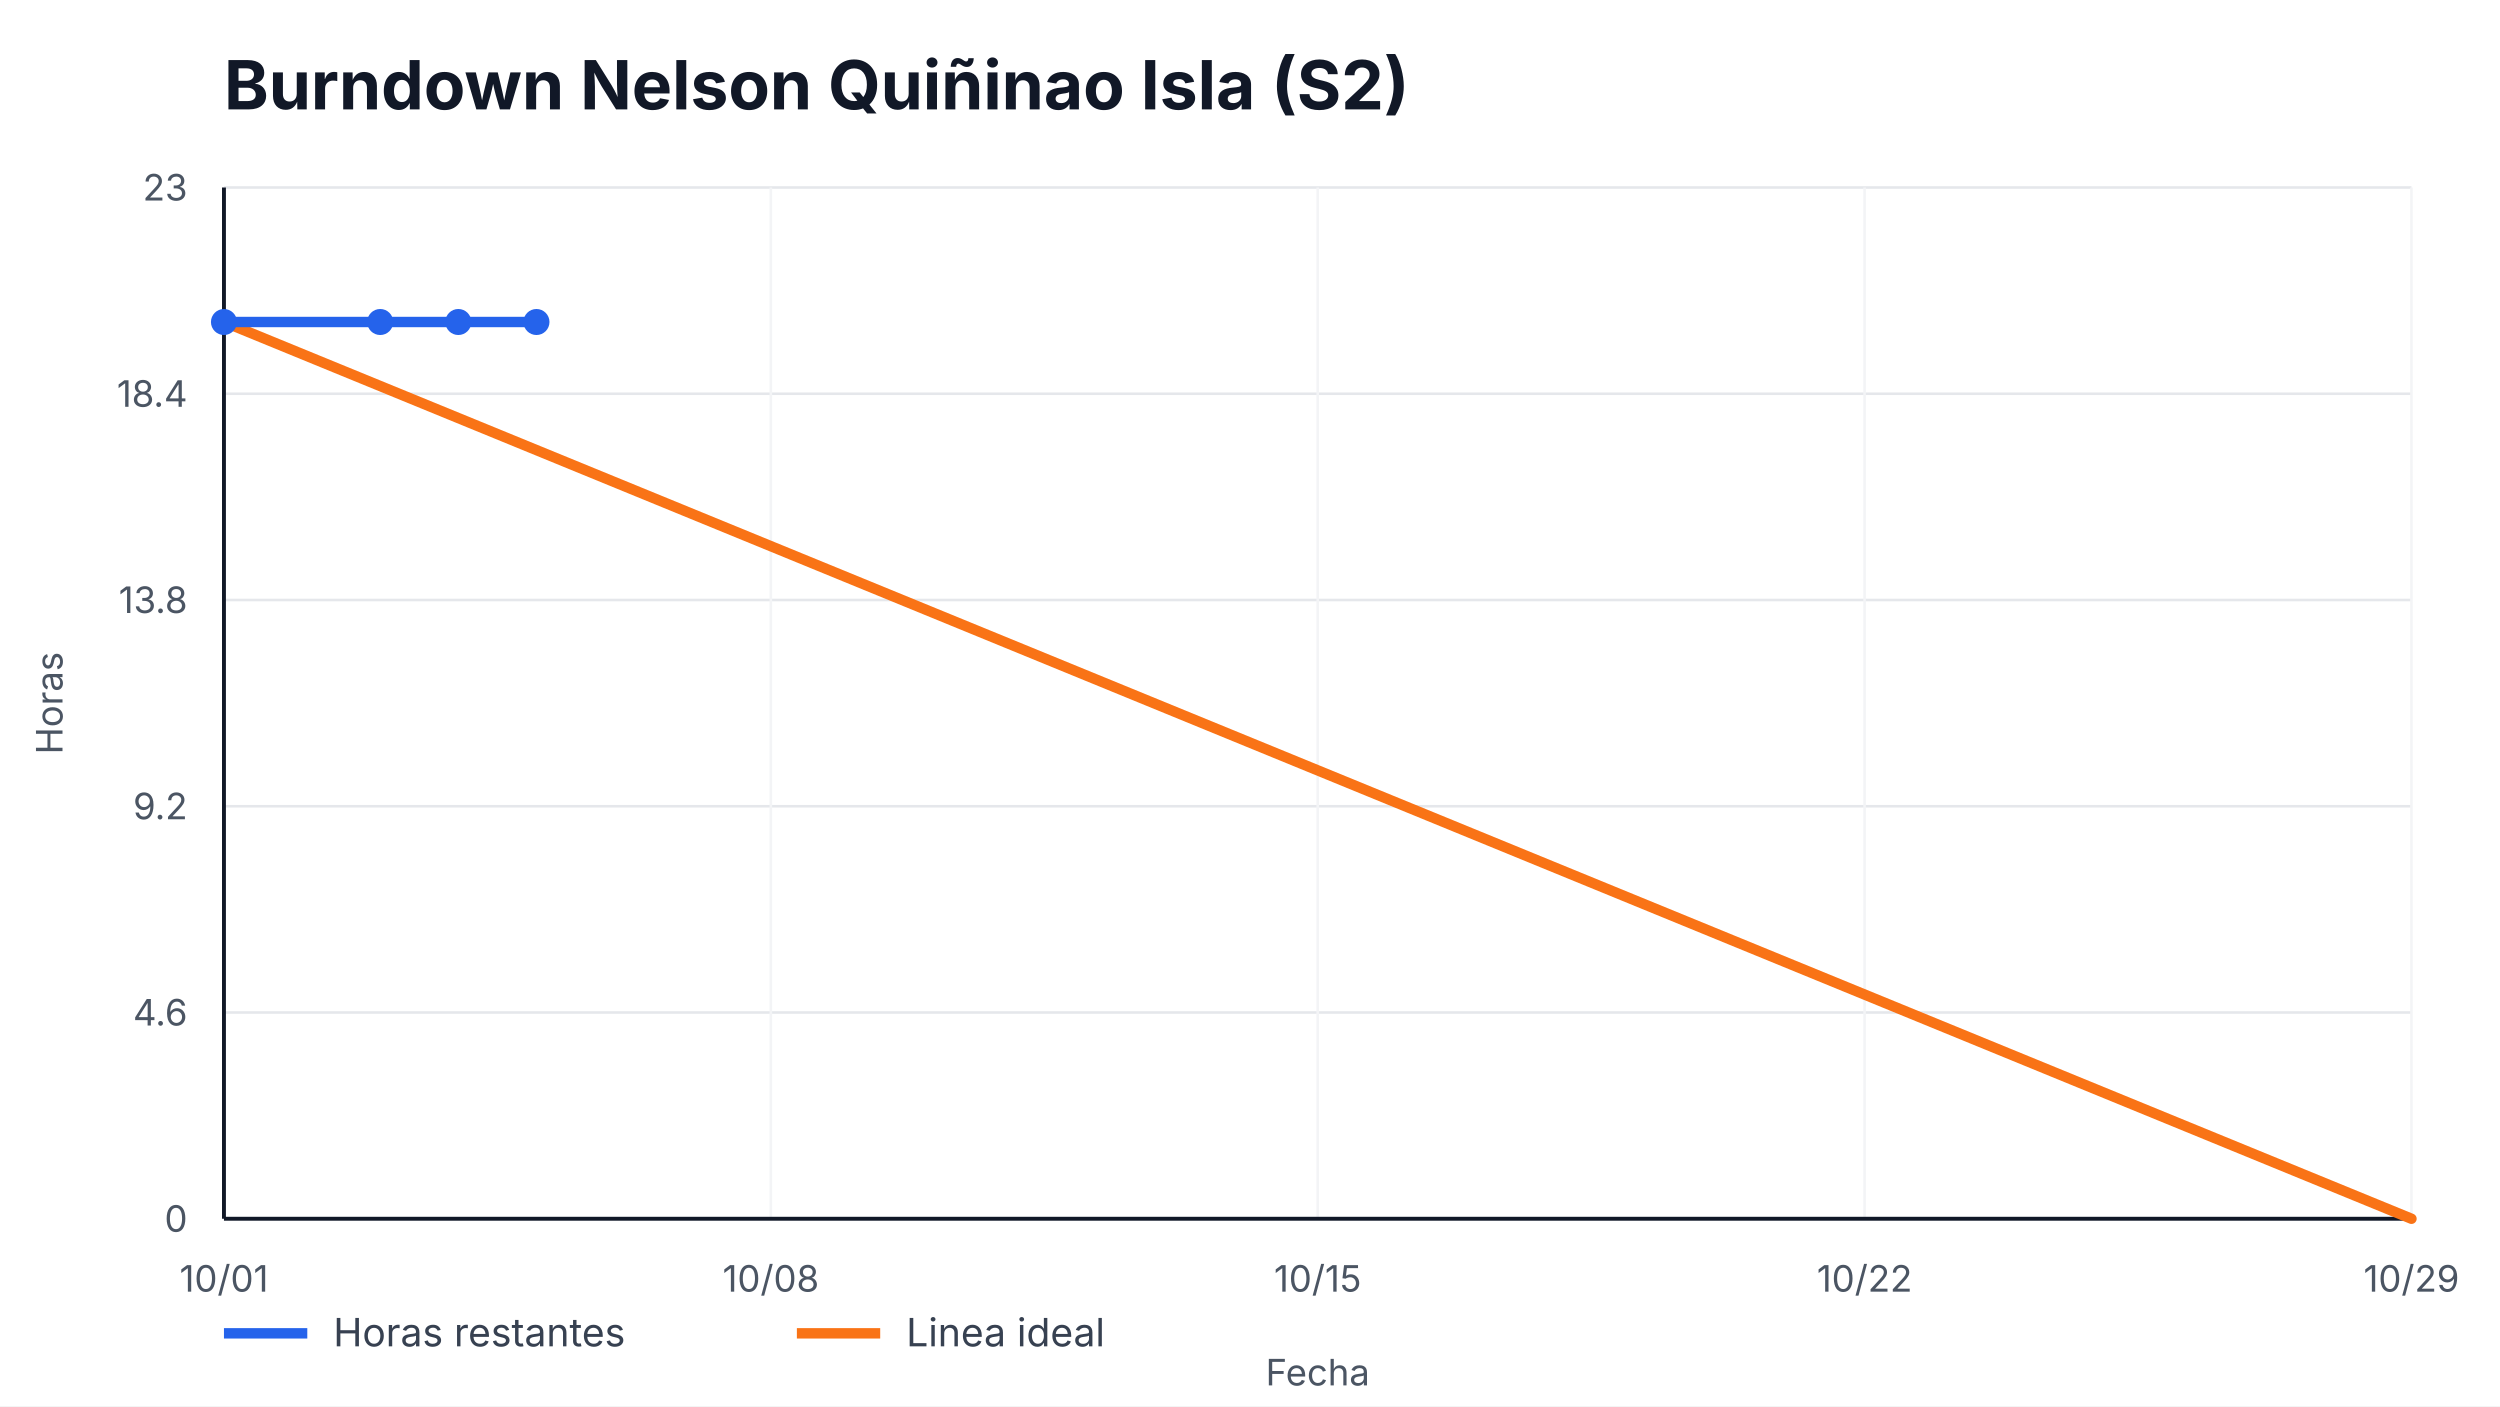
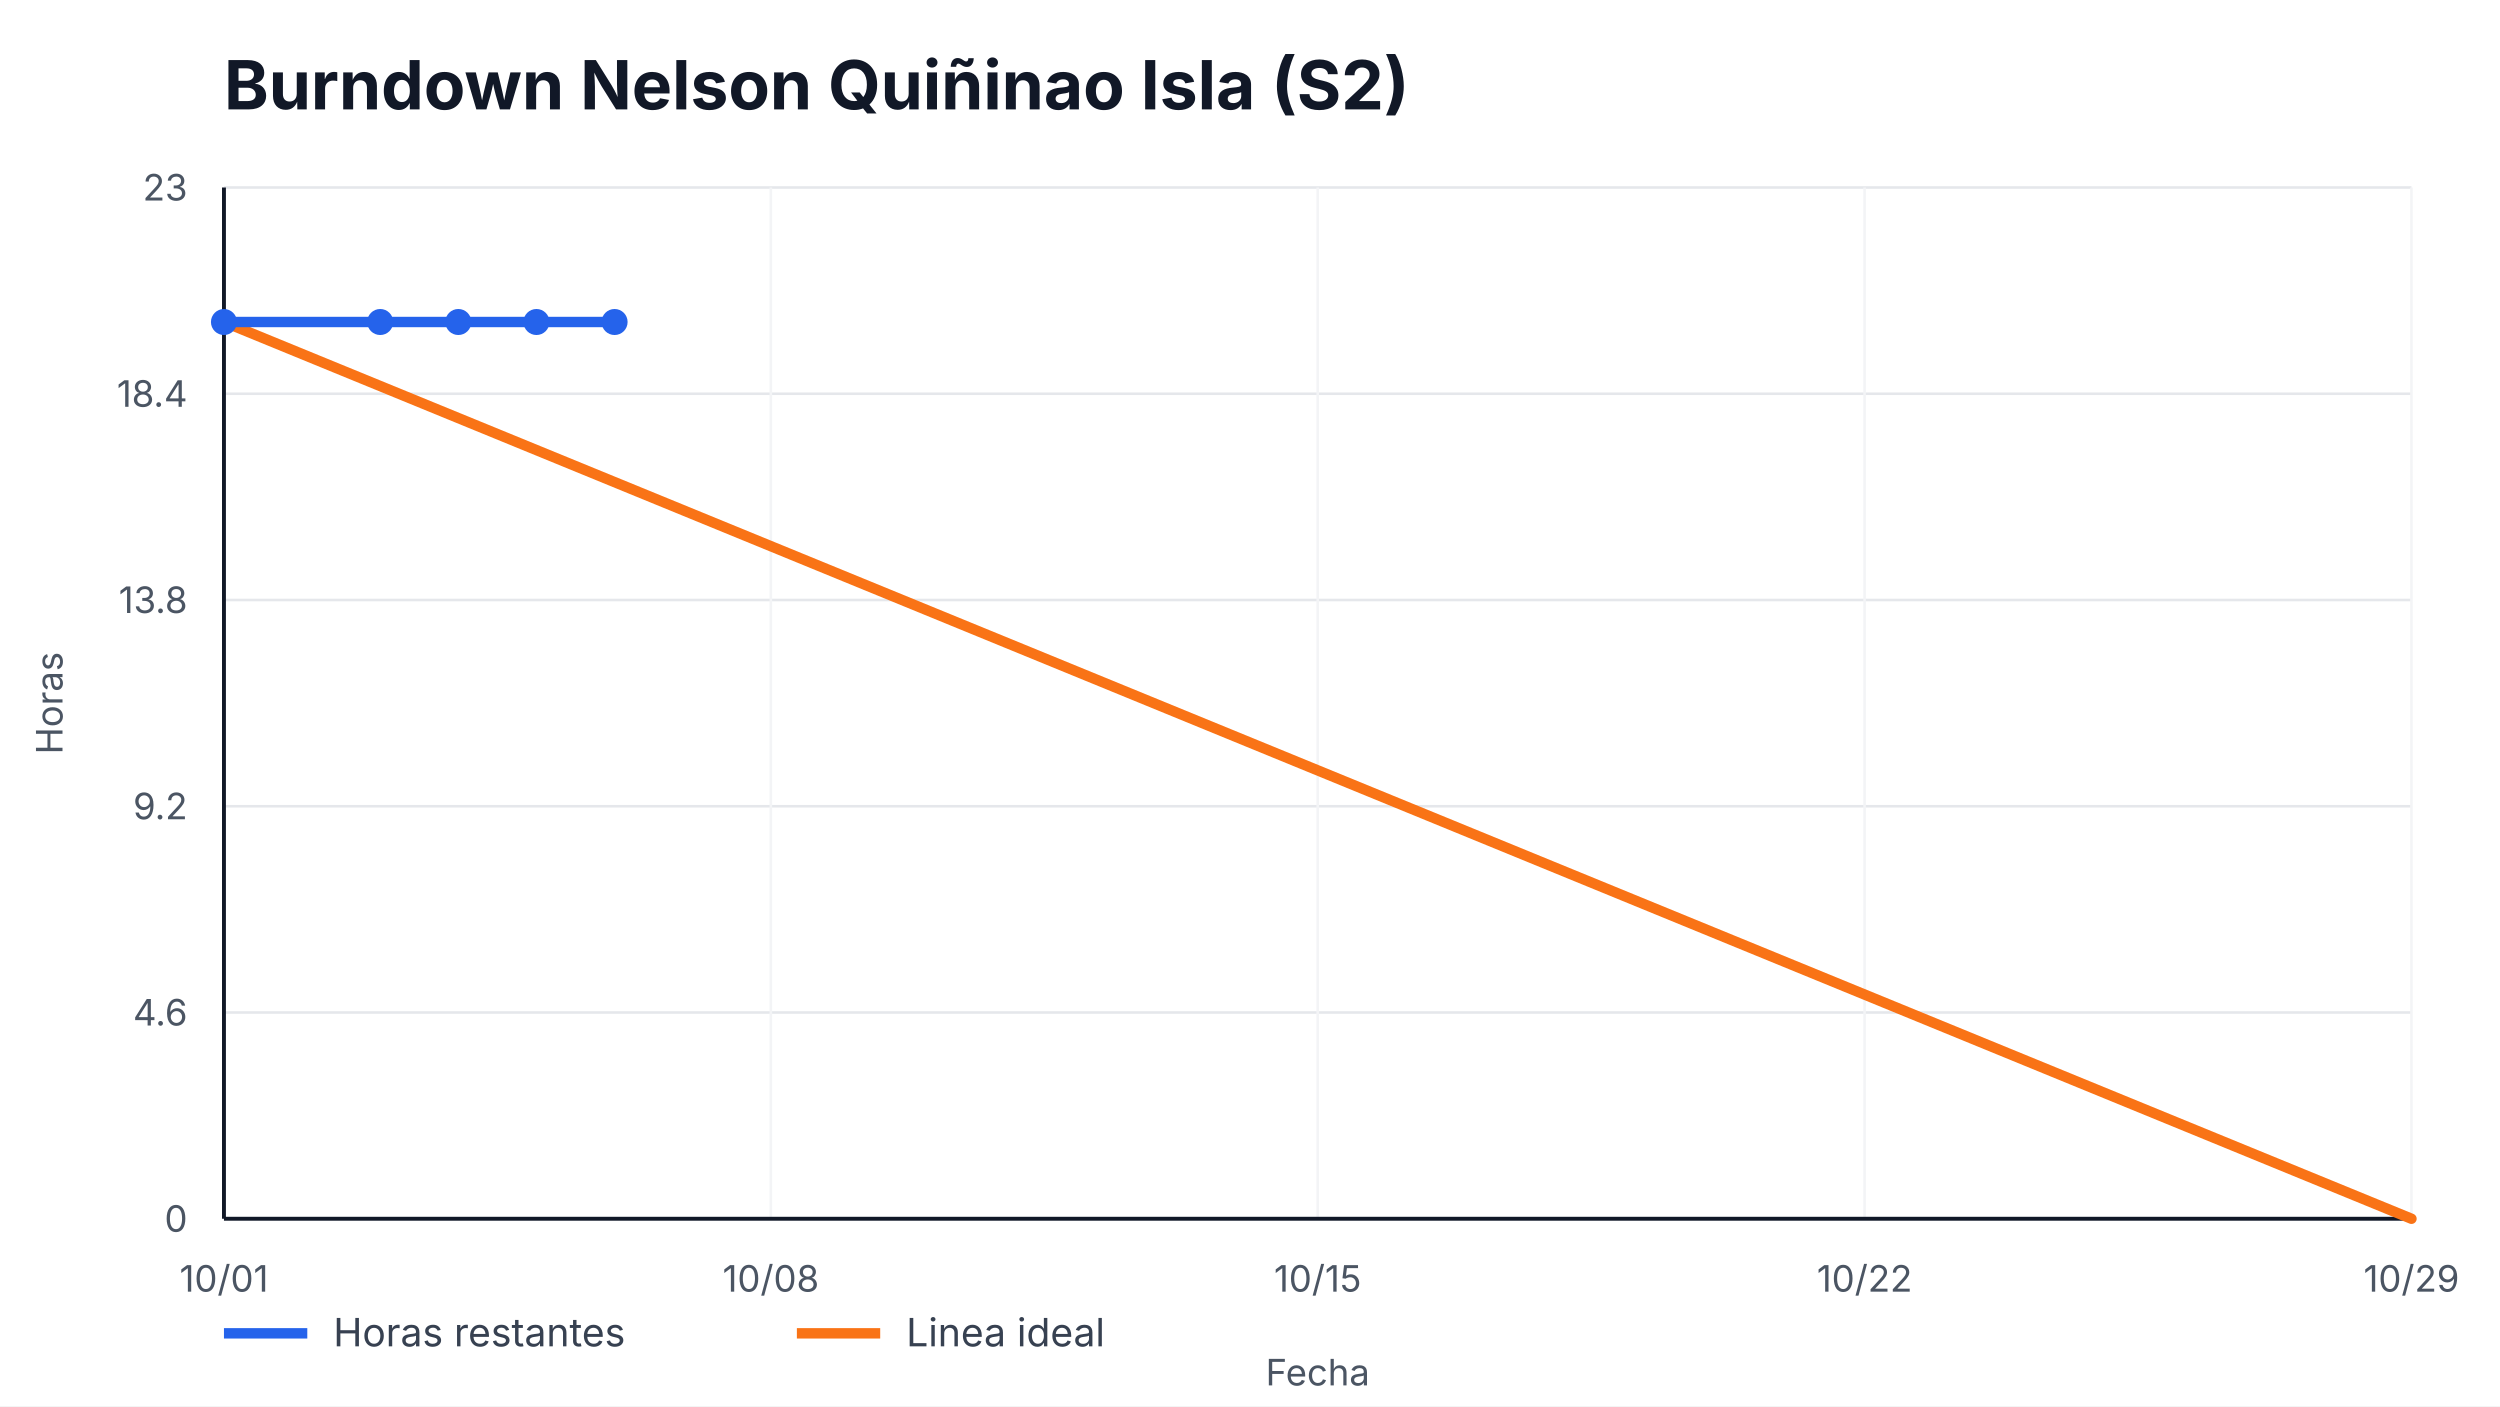
<svg xmlns="http://www.w3.org/2000/svg" width="960" height="540" viewBox="0 0 960 540" role="img" aria-label="Burndown Nelson Quiñinao Isla (S2)">
  <style>
    text { font-family: -apple-system, BlinkMacSystemFont, "Segoe UI", sans-serif; fill: #111827; }
    .title { font-size: 26px; font-weight: 700; }
    .axis { font-size: 14px; fill: #4b5563; }
    .legend { font-size: 15px; fill: #374151; }
    .overrun { font-size: 14px; font-weight: 700; fill: #b91c1c; }
  </style>
  <rect width="100%" height="100%" fill="#ffffff" />
  <text x="86" y="42" class="title">Burndown Nelson Quiñinao Isla (S2)</text>
  <g>
    <line x1="86" y1="468.00" x2="926" y2="468.00" stroke="#e5e7eb" />
    <line x1="86" y1="388.80" x2="926" y2="388.80" stroke="#e5e7eb" />
    <line x1="86" y1="309.60" x2="926" y2="309.60" stroke="#e5e7eb" />
    <line x1="86" y1="230.40" x2="926" y2="230.40" stroke="#e5e7eb" />
    <line x1="86" y1="151.20" x2="926" y2="151.20" stroke="#e5e7eb" />
    <line x1="86" y1="72.00" x2="926" y2="72.00" stroke="#e5e7eb" />
  </g>
  <g>
    <line x1="86.00" y1="72" x2="86.00" y2="468" stroke="#f3f4f6" />
    <text x="86.00" y="496" text-anchor="middle" class="axis">10/01</text>
    <line x1="296.00" y1="72" x2="296.00" y2="468" stroke="#f3f4f6" />
    <text x="296.00" y="496" text-anchor="middle" class="axis">10/08</text>
    <line x1="506.00" y1="72" x2="506.00" y2="468" stroke="#f3f4f6" />
    <text x="506.00" y="496" text-anchor="middle" class="axis">10/15</text>
    <line x1="716.00" y1="72" x2="716.00" y2="468" stroke="#f3f4f6" />
    <text x="716.00" y="496" text-anchor="middle" class="axis">10/22</text>
    <line x1="926.00" y1="72" x2="926.00" y2="468" stroke="#f3f4f6" />
    <text x="926.00" y="496" text-anchor="middle" class="axis">10/29</text>
  </g>
  <line x1="86" y1="468" x2="926" y2="468" stroke="#111827" stroke-width="1.5" />
  <line x1="86" y1="72" x2="86" y2="468" stroke="#111827" stroke-width="1.5" />
  <g>
    <text x="72" y="473.00" text-anchor="end" class="axis">0</text>
    <text x="72" y="393.80" text-anchor="end" class="axis">4.6</text>
    <text x="72" y="314.60" text-anchor="end" class="axis">9.2</text>
    <text x="72" y="235.40" text-anchor="end" class="axis">13.8</text>
    <text x="72" y="156.20" text-anchor="end" class="axis">18.4</text>
    <text x="72" y="77.00" text-anchor="end" class="axis">23</text>
  </g>
  <polyline points="86.00,123.65 926.00,468.00" fill="none" stroke="#f97316" stroke-width="4" stroke-linecap="round" />
-   <polyline points="86.00,123.65 146.00,123.65 176.00,123.65 206.00,123.65" fill="none" stroke="#2563eb" stroke-width="4" stroke-linecap="round" stroke-linejoin="round" />
+   <polyline points="86.00,123.65 146.00,123.65 176.00,123.65 206.00,123.65 236.00,123.65" fill="none" stroke="#2563eb" stroke-width="4" stroke-linecap="round" stroke-linejoin="round" />
  <g>
    <circle cx="86.00" cy="123.65" r="5" fill="#2563eb" />
    <circle cx="146.00" cy="123.65" r="5" fill="#2563eb" />
    <circle cx="176.00" cy="123.65" r="5" fill="#2563eb" />
    <circle cx="206.00" cy="123.65" r="5" fill="#2563eb" />
+     <circle cx="236.00" cy="123.65" r="5" fill="#2563eb" />
  </g>
  <line x1="86" y1="512" x2="118" y2="512" stroke="#2563eb" stroke-width="4" />
  <text x="128" y="517" class="legend">Horas restantes</text>
  <line x1="306" y1="512" x2="338" y2="512" stroke="#f97316" stroke-width="4" />
  <text x="348" y="517" class="legend">Linea ideal</text>
  <text x="506.0" y="532" text-anchor="middle" class="axis">Fecha</text>
  <text x="24" y="270.0" transform="rotate(-90 24,270.0)" text-anchor="middle" class="axis">Horas</text>
</svg>
